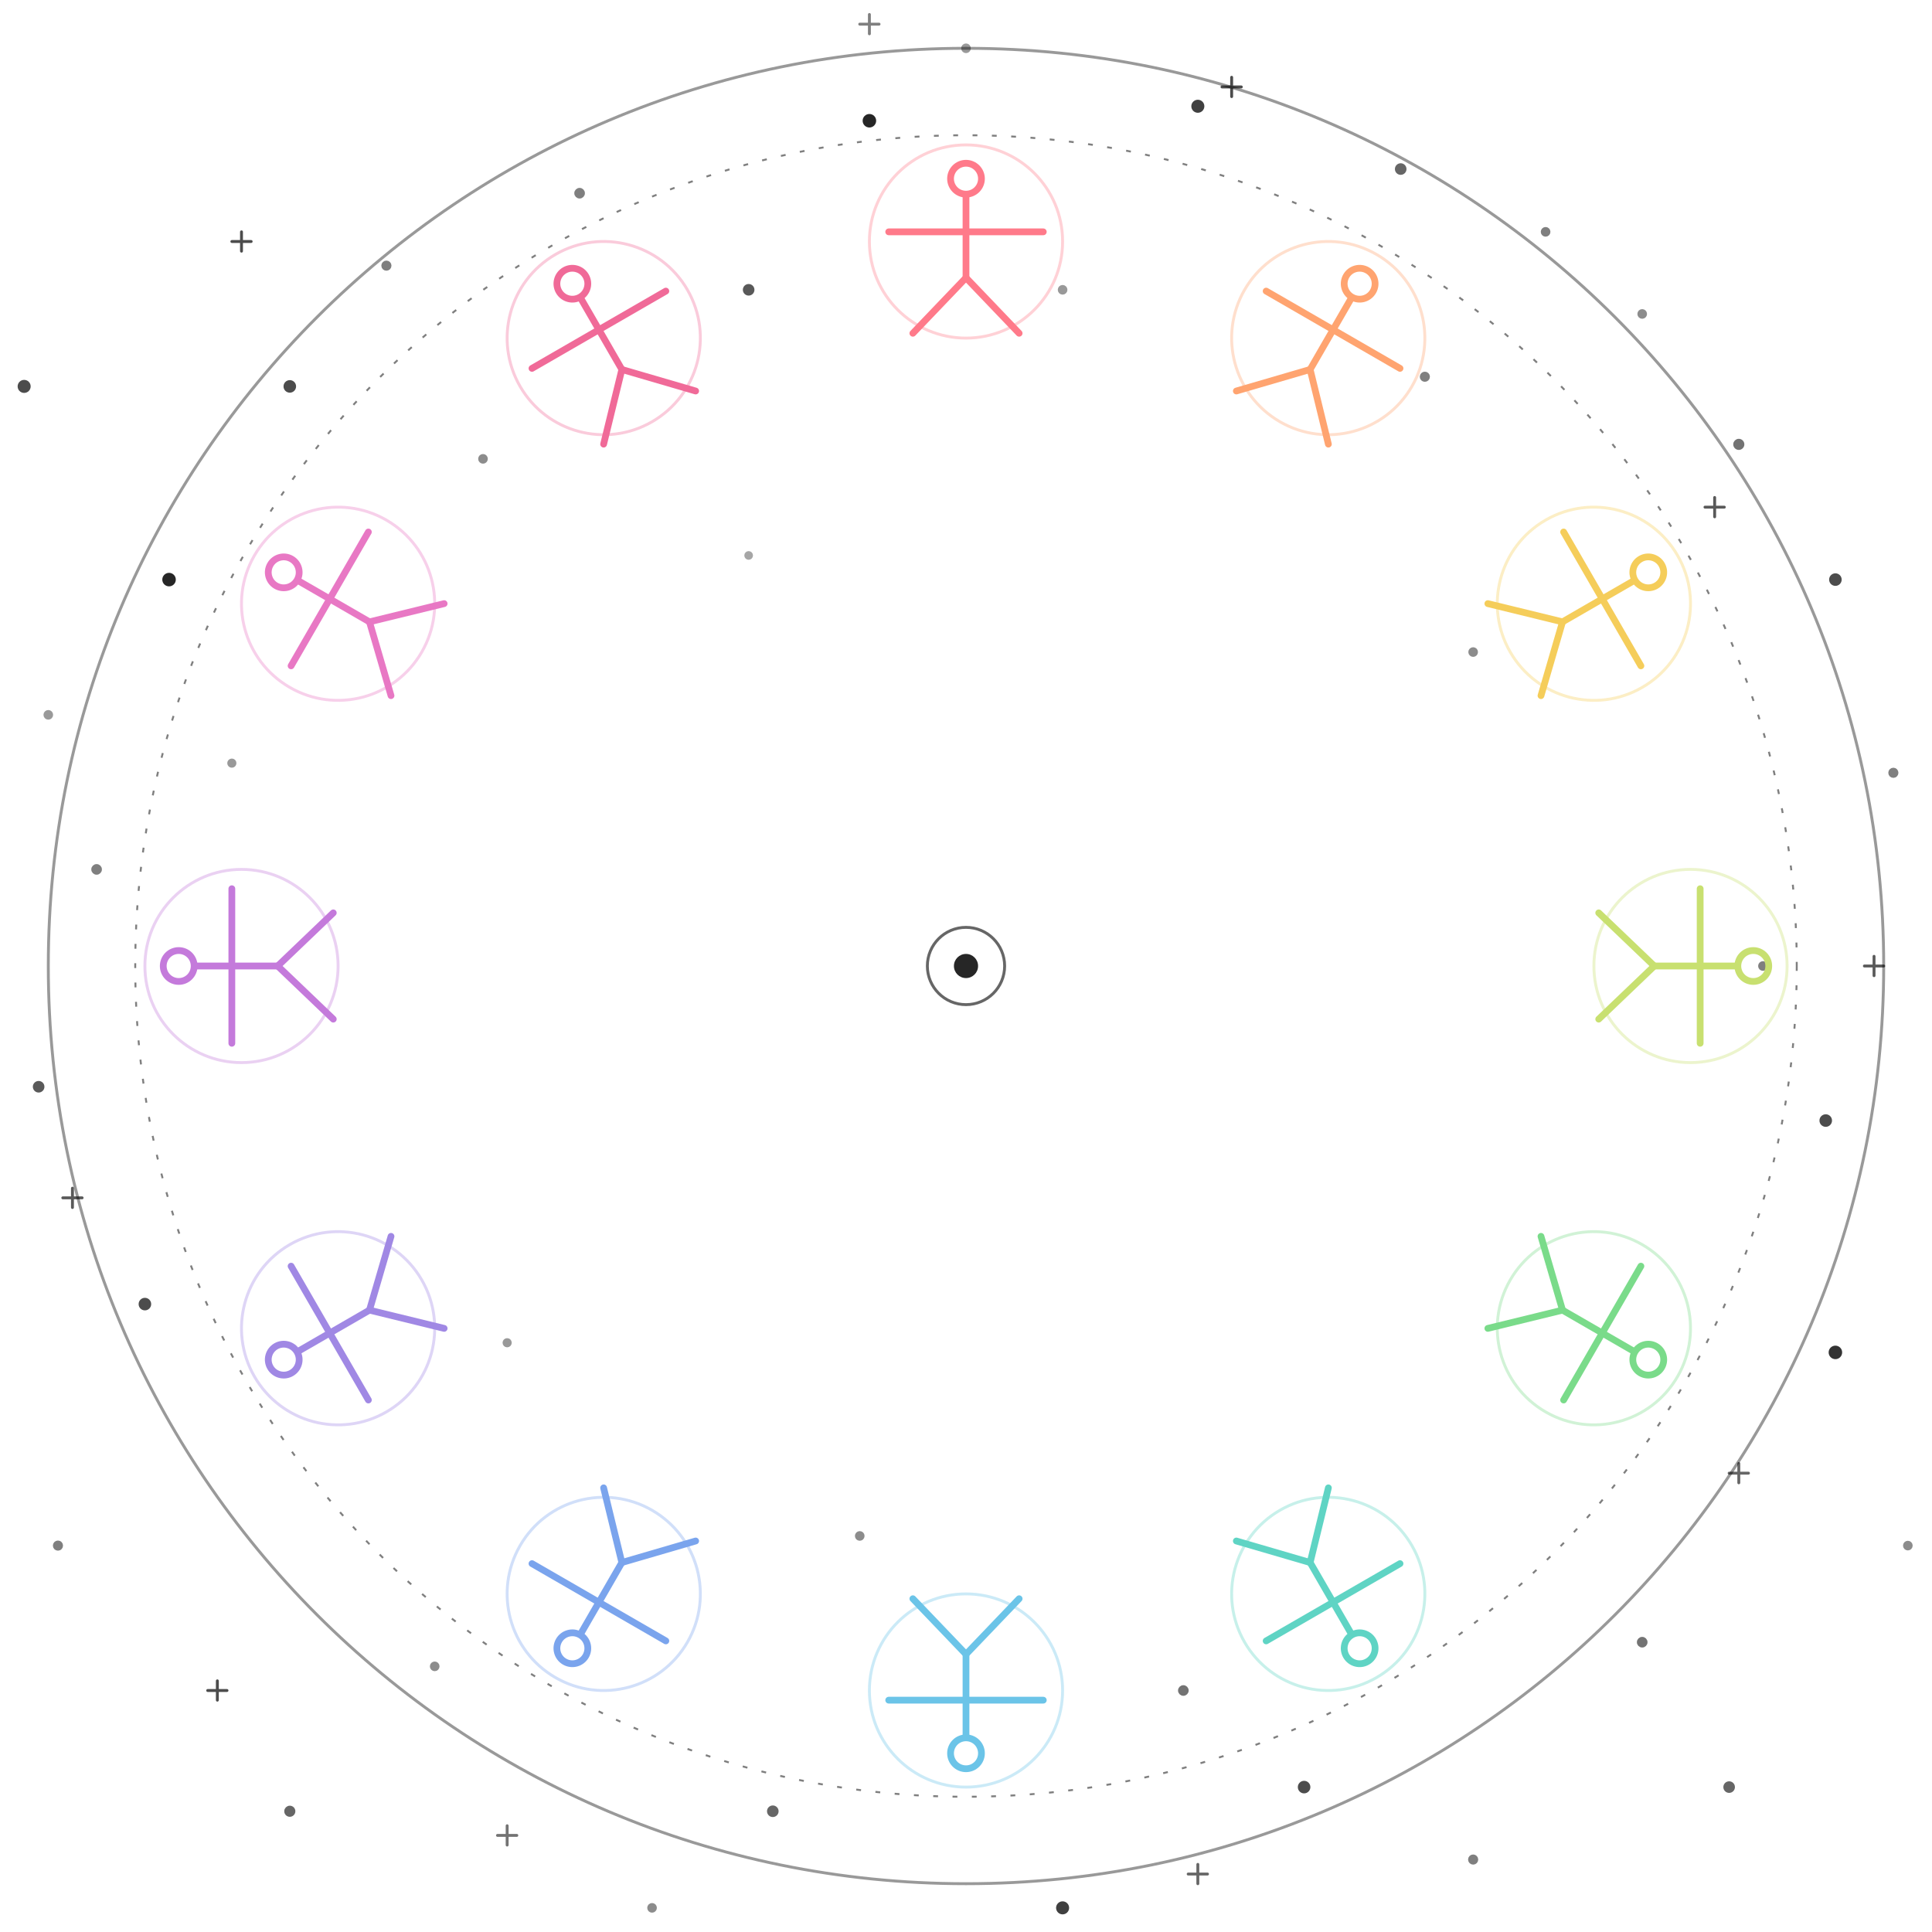
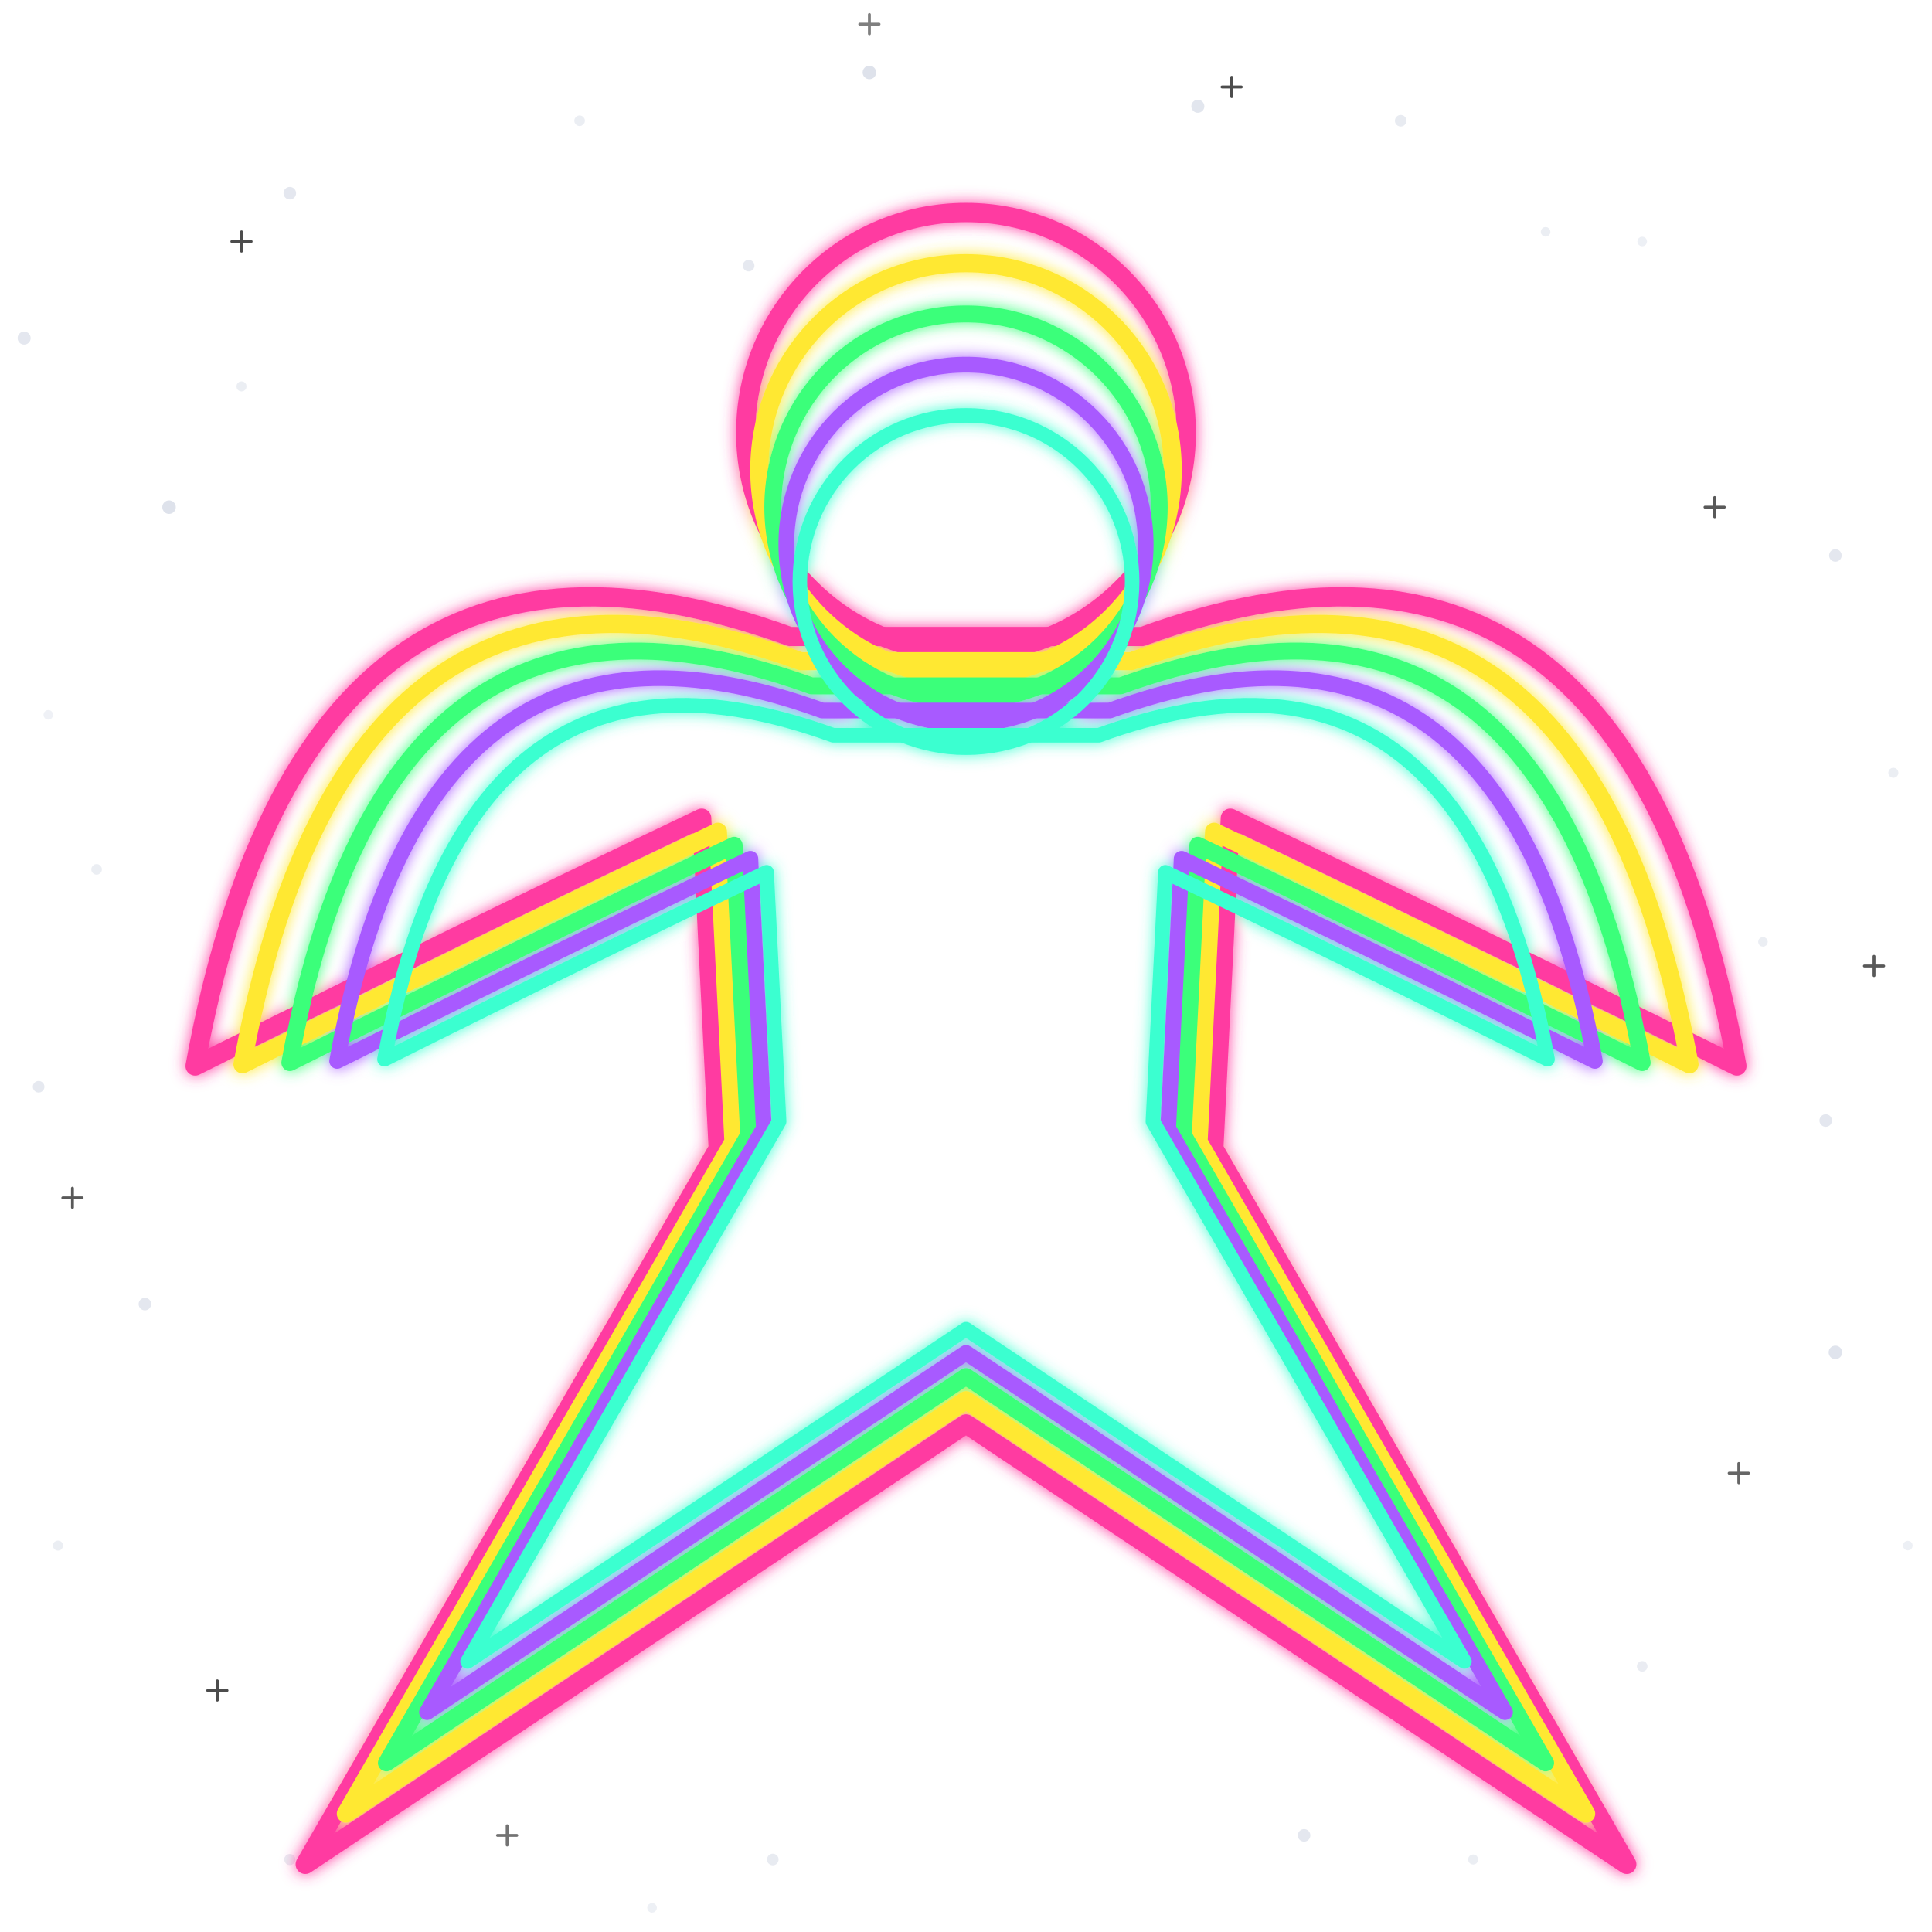
<svg xmlns="http://www.w3.org/2000/svg" viewBox="0 0 400 400" role="img" aria-label="EsoYou">
  <defs>
-     <g id="vit-figure">
-       <circle cx="0" cy="0" r="20" fill="none" stroke="currentColor" stroke-width="0.6" opacity="0.35" />
-       <circle cx="0" cy="-13" r="3.2" fill="none" stroke="currentColor" stroke-width="1.4" />
-       <line x1="0" y1="-9.5" x2="0" y2="7.5" stroke="currentColor" stroke-width="1.4" stroke-linecap="round" />
-       <line x1="-16" y1="-2" x2="16" y2="-2" stroke="currentColor" stroke-width="1.4" stroke-linecap="round" />
-       <line x1="0" y1="7.5" x2="-11" y2="19" stroke="currentColor" stroke-width="1.4" stroke-linecap="round" />
-       <line x1="0" y1="7.5" x2="11" y2="19" stroke="currentColor" stroke-width="1.4" stroke-linecap="round" />
+     <filter id="neon-glow" x="-20%" y="-20%" width="140%" height="140%">
+       <feGaussianBlur stdDeviation="1.5" result="blur" />
+       <feMerge>
+         <feMergeNode in="blur" />
+         <feMergeNode in="SourceGraphic" />
+       </feMerge>
+     </filter>
+     <g id="figure-base">
+       <circle cx="200" cy="105" r="40" fill="none" stroke="currentColor" stroke-width="3.5" />
+       <path d="M 232 142                Q 320 110 340 220                Q 290 195 248 175                L 245 235                L 320 365                L 200 285                L 80 365                L 155 235                L 152 175                Q 110 195 60 220                Q 80 110 168 142 Z" fill="none" stroke="currentColor" stroke-width="3.5" stroke-linejoin="round" stroke-linecap="round" />
    </g>
    <g id="star-sparkle">
      <line x1="-2" y1="0" x2="2" y2="0" stroke="currentColor" stroke-width="0.6" stroke-linecap="round" />
      <line x1="0" y1="-2" x2="0" y2="2" stroke="currentColor" stroke-width="0.6" stroke-linecap="round" />
    </g>
  </defs>
-   <g class="bg-stars" stroke="currentColor" fill="currentColor">
-     <circle cx="60" cy="80" r="0.8" opacity="0.7" />
-     <circle cx="120" cy="40" r="0.6" opacity="0.5" />
-     <circle cx="180" cy="25" r="0.9" opacity="0.85" />
-     <circle cx="290" cy="35" r="0.7" opacity="0.6" />
-     <circle cx="340" cy="65" r="0.5" opacity="0.45" />
-     <circle cx="380" cy="120" r="0.8" opacity="0.7" />
-     <circle cx="365" cy="200" r="0.5" opacity="0.5" />
+   <g class="bg-stars" stroke="#d8dde8" fill="#d8dde8">
+     <circle cx="60" cy="40" r="0.8" opacity="0.7" />
+     <circle cx="120" cy="25" r="0.6" opacity="0.5" />
+     <circle cx="180" cy="15" r="0.9" opacity="0.85" />
+     <circle cx="290" cy="25" r="0.7" opacity="0.6" />
+     <circle cx="340" cy="50" r="0.5" opacity="0.45" />
+     <circle cx="380" cy="115" r="0.8" opacity="0.7" />
+     <circle cx="365" cy="195" r="0.5" opacity="0.5" />
    <circle cx="380" cy="280" r="0.9" opacity="0.8" />
-     <circle cx="340" cy="340" r="0.6" opacity="0.55" />
-     <circle cx="270" cy="370" r="0.8" opacity="0.7" />
-     <circle cx="160" cy="375" r="0.7" opacity="0.6" />
-     <circle cx="90" cy="345" r="0.5" opacity="0.45" />
+     <circle cx="340" cy="345" r="0.6" opacity="0.55" />
+     <circle cx="270" cy="380" r="0.8" opacity="0.7" />
+     <circle cx="160" cy="385" r="0.7" opacity="0.6" />
+     <circle cx="90" cy="350" r="0.5" opacity="0.45" />
    <circle cx="30" cy="270" r="0.8" opacity="0.7" />
    <circle cx="20" cy="180" r="0.6" opacity="0.5" />
-     <circle cx="35" cy="120" r="0.9" opacity="0.85" />
-     <circle cx="220" cy="60" r="0.5" opacity="0.4" />
-     <circle cx="245" cy="350" r="0.6" opacity="0.55" />
-     <circle cx="80" cy="55" r="0.55" opacity="0.5" />
-     <circle cx="155" cy="60" r="0.7" opacity="0.65" />
-     <circle cx="200" cy="10" r="0.5" opacity="0.4" />
+     <circle cx="35" cy="105" r="0.9" opacity="0.85" />
+     <circle cx="220" cy="50" r="0.5" opacity="0.4" />
+     <circle cx="50" cy="80" r="0.55" opacity="0.5" />
+     <circle cx="155" cy="55" r="0.7" opacity="0.65" />
    <circle cx="248" cy="22" r="0.85" opacity="0.75" />
    <circle cx="320" cy="48" r="0.5" opacity="0.5" />
-     <circle cx="360" cy="92" r="0.65" opacity="0.55" />
    <circle cx="392" cy="160" r="0.55" opacity="0.5" />
    <circle cx="378" cy="232" r="0.8" opacity="0.7" />
    <circle cx="395" cy="320" r="0.5" opacity="0.45" />
-     <circle cx="358" cy="370" r="0.7" opacity="0.6" />
    <circle cx="305" cy="385" r="0.55" opacity="0.5" />
-     <circle cx="220" cy="395" r="0.85" opacity="0.75" />
    <circle cx="135" cy="395" r="0.5" opacity="0.45" />
-     <circle cx="60" cy="375" r="0.65" opacity="0.6" />
+     <circle cx="60" cy="385" r="0.65" opacity="0.6" />
    <circle cx="12" cy="320" r="0.55" opacity="0.5" />
    <circle cx="8" cy="225" r="0.7" opacity="0.65" />
    <circle cx="10" cy="148" r="0.5" opacity="0.4" />
-     <circle cx="5" cy="80" r="0.85" opacity="0.7" />
-     <circle cx="48" cy="158" r="0.45" opacity="0.4" />
-     <circle cx="100" cy="95" r="0.5" opacity="0.45" />
-     <circle cx="295" cy="78" r="0.55" opacity="0.5" />
-     <circle cx="178" cy="318" r="0.5" opacity="0.45" />
-     <circle cx="105" cy="278" r="0.45" opacity="0.4" />
-     <circle cx="305" cy="135" r="0.5" opacity="0.45" />
-     <circle cx="155" cy="115" r="0.4" opacity="0.35" />
+     <circle cx="5" cy="70" r="0.85" opacity="0.7" />
    <g transform="translate(50, 50)" opacity="0.7">
      <use href="#star-sparkle" />
    </g>
    <g transform="translate(355, 105)" opacity="0.65">
      <use href="#star-sparkle" />
    </g>
    <g transform="translate(360, 305)" opacity="0.6">
      <use href="#star-sparkle" />
    </g>
    <g transform="translate(45, 350)" opacity="0.7">
      <use href="#star-sparkle" />
    </g>
    <g transform="translate(105, 380)" opacity="0.55">
      <use href="#star-sparkle" />
    </g>
    <g transform="translate(255, 18)" opacity="0.7">
      <use href="#star-sparkle" />
    </g>
    <g transform="translate(388, 200)" opacity="0.65">
      <use href="#star-sparkle" />
    </g>
-     <g transform="translate(248, 388)" opacity="0.6">
-       <use href="#star-sparkle" />
-     </g>
    <g transform="translate(15, 248)" opacity="0.65">
      <use href="#star-sparkle" />
    </g>
    <g transform="translate(180, 5)" opacity="0.5">
      <use href="#star-sparkle" />
    </g>
  </g>
-   <circle cx="200" cy="200" r="190" fill="none" stroke="currentColor" stroke-width="0.6" opacity="0.4" />
-   <circle cx="200" cy="200" r="172" fill="none" stroke="currentColor" stroke-width="0.4" opacity="0.5" stroke-dasharray="1 3" />
-   <circle cx="200" cy="200" r="8" fill="none" stroke="currentColor" stroke-width="0.6" opacity="0.6" />
-   <circle cx="200" cy="200" r="2.5" fill="currentColor" opacity="0.85" />
-   <g transform="translate(200, 50)  rotate(0)" style="color:#ff7a8a">
-     <use href="#vit-figure" />
-   </g>
-   <g transform="translate(275, 70)  rotate(30)" style="color:#ffa470">
-     <use href="#vit-figure" />
-   </g>
-   <g transform="translate(330, 125) rotate(60)" style="color:#f5cd5a">
-     <use href="#vit-figure" />
-   </g>
-   <g transform="translate(350, 200) rotate(90)" style="color:#c8e070">
-     <use href="#vit-figure" />
-   </g>
-   <g transform="translate(330, 275) rotate(120)" style="color:#7adb8a">
-     <use href="#vit-figure" />
-   </g>
-   <g transform="translate(275, 330) rotate(150)" style="color:#5fd4c4">
-     <use href="#vit-figure" />
-   </g>
-   <g transform="translate(200, 350) rotate(180)" style="color:#6bc4e8">
-     <use href="#vit-figure" />
-   </g>
-   <g transform="translate(125, 330) rotate(210)" style="color:#7aa4ed">
-     <use href="#vit-figure" />
-   </g>
-   <g transform="translate(70,  275) rotate(240)" style="color:#a088e4">
-     <use href="#vit-figure" />
-   </g>
-   <g transform="translate(50,  200) rotate(270)" style="color:#c47adb">
-     <use href="#vit-figure" />
-   </g>
-   <g transform="translate(70,  125) rotate(300)" style="color:#e878c4">
-     <use href="#vit-figure" />
-   </g>
-   <g transform="translate(125, 70)  rotate(330)" style="color:#f06a98">
-     <use href="#vit-figure" />
+   <g filter="url(#neon-glow)">
+     <g transform="translate(200 215) scale(1.14) translate(-200 -215)" style="color:#ff3aa1">
+       <use href="#figure-base" />
+     </g>
+     <g transform="translate(200 215) scale(1.07) translate(-200 -215)" style="color:#ffe833">
+       <use href="#figure-base" />
+     </g>
+     <g transform="translate(200 215) scale(1.00) translate(-200 -215)" style="color:#3aff7a">
+       <use href="#figure-base" />
+     </g>
+     <g transform="translate(200 215) scale(0.93) translate(-200 -215)" style="color:#a85aff">
+       <use href="#figure-base" />
+     </g>
+     <g transform="translate(200 215) scale(0.86) translate(-200 -215)" style="color:#3affd0">
+       <use href="#figure-base" />
+     </g>
  </g>
</svg>
